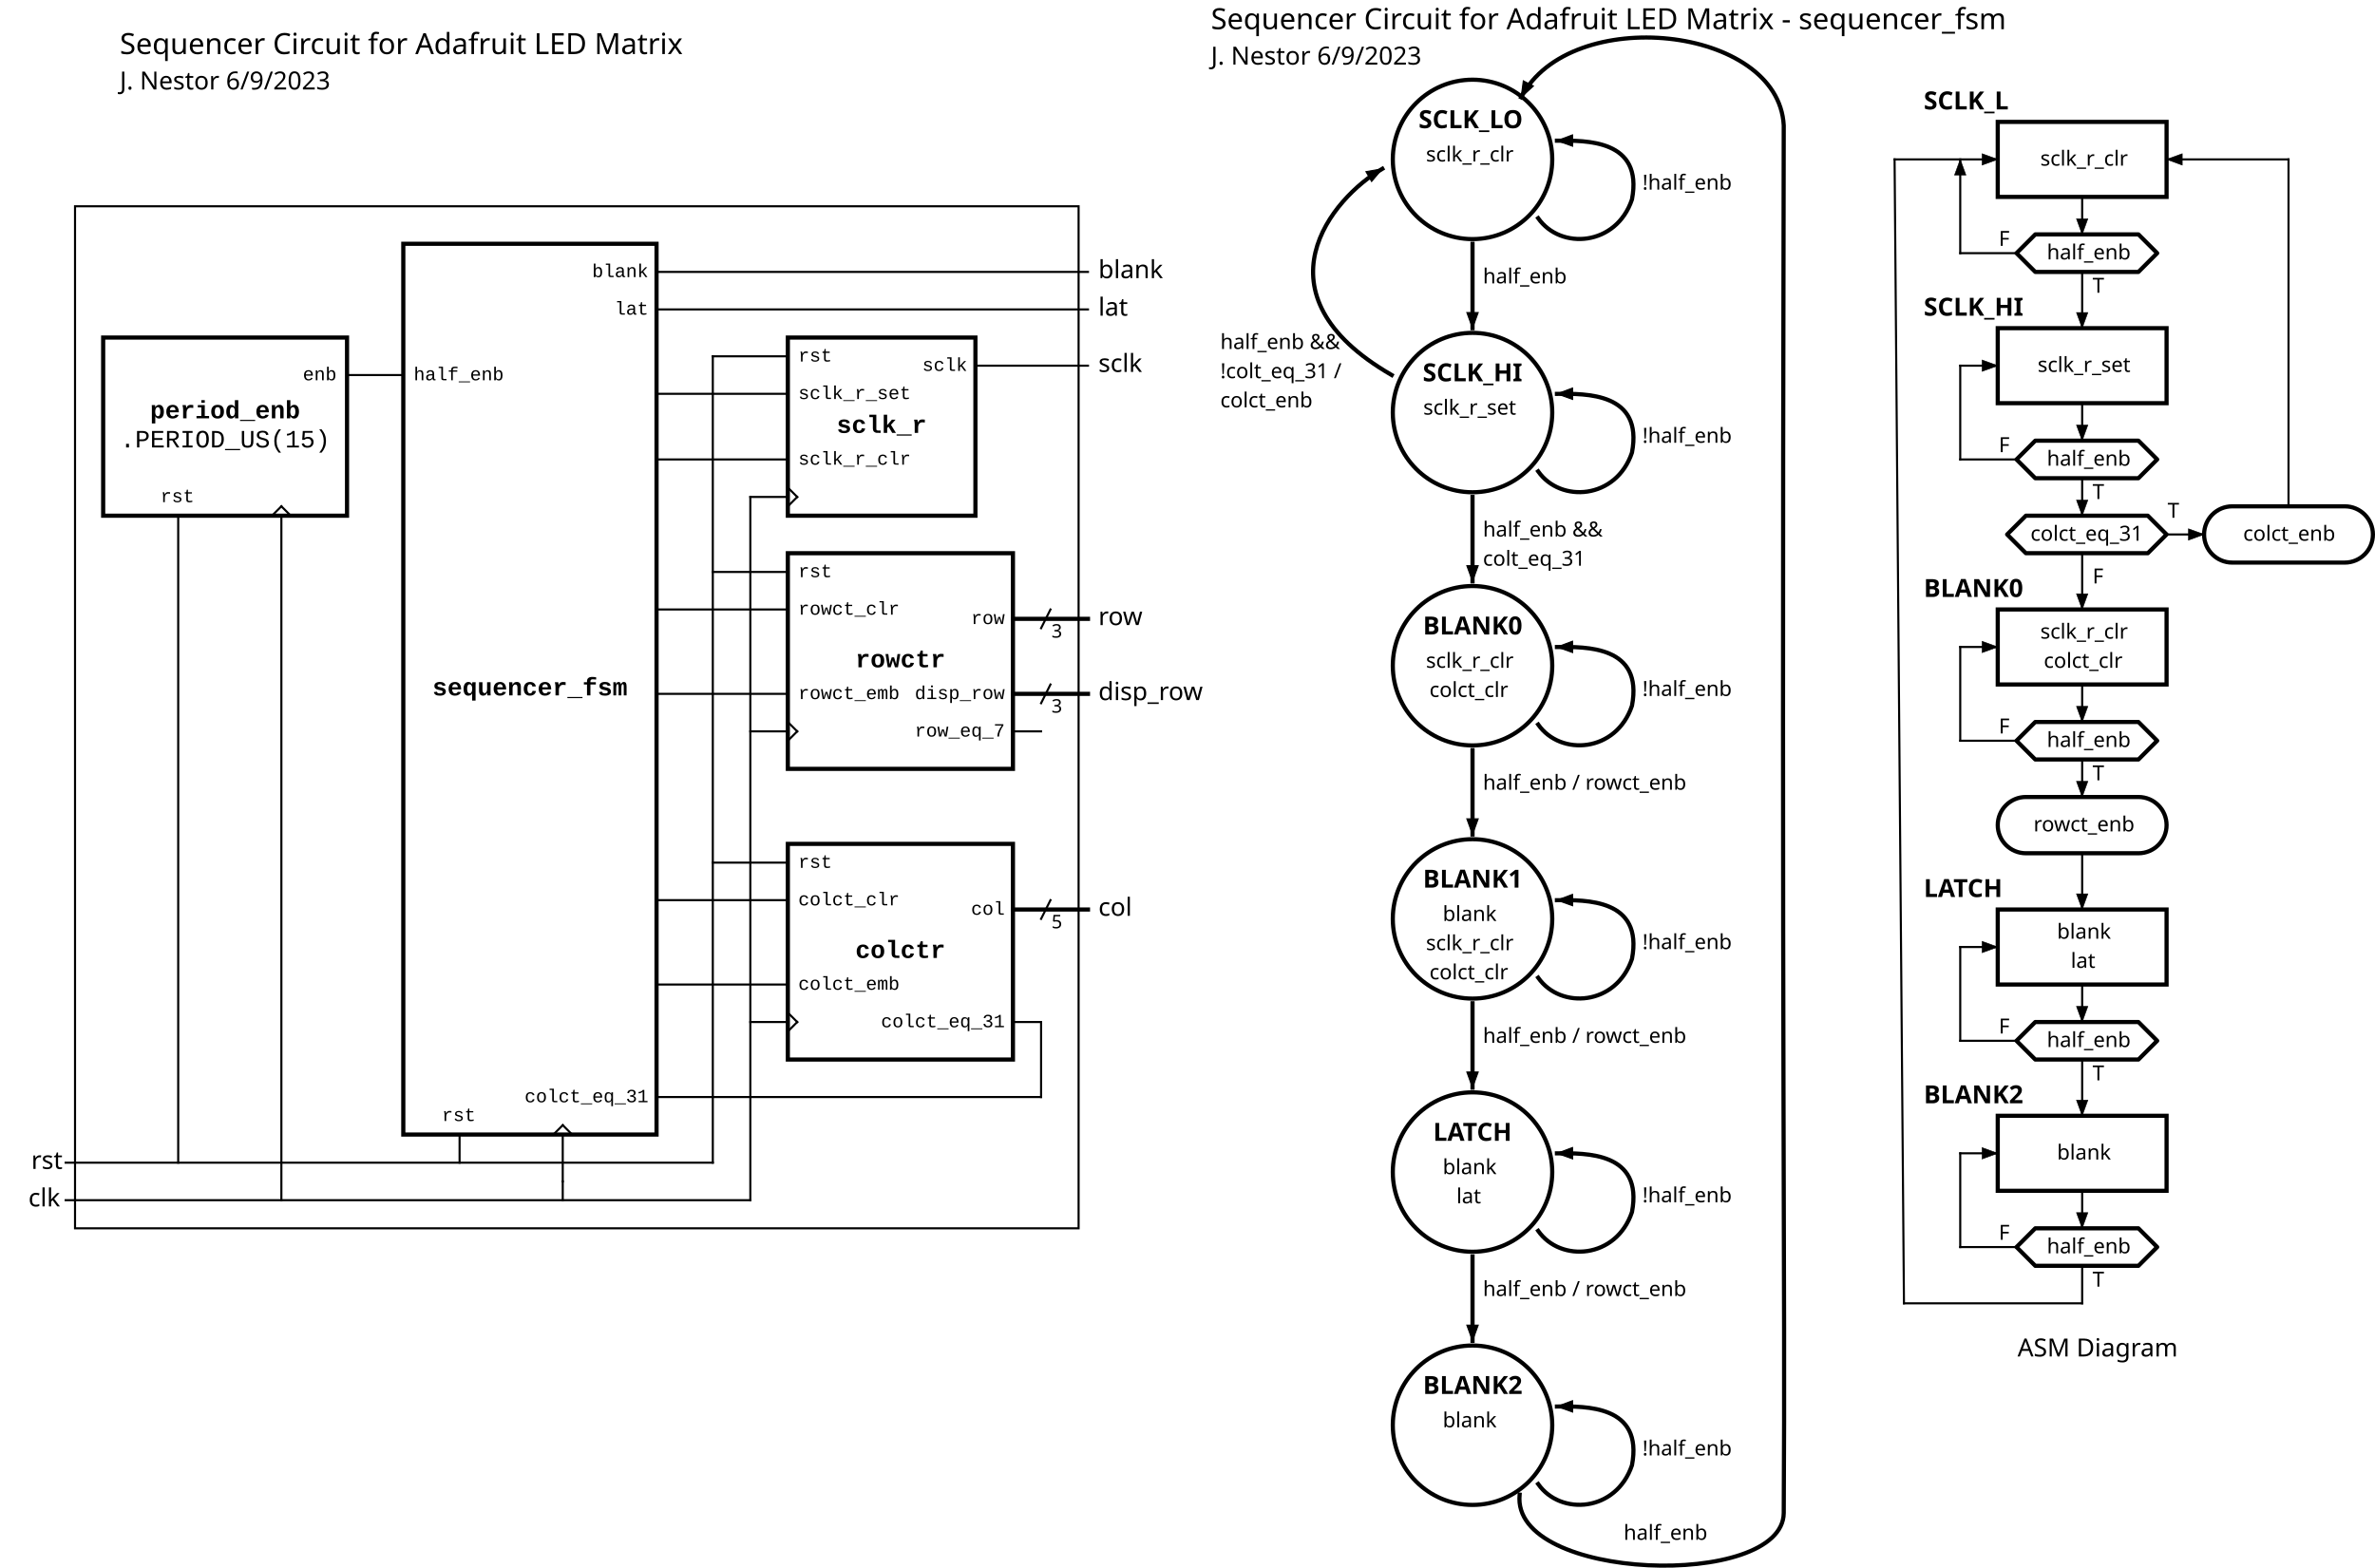
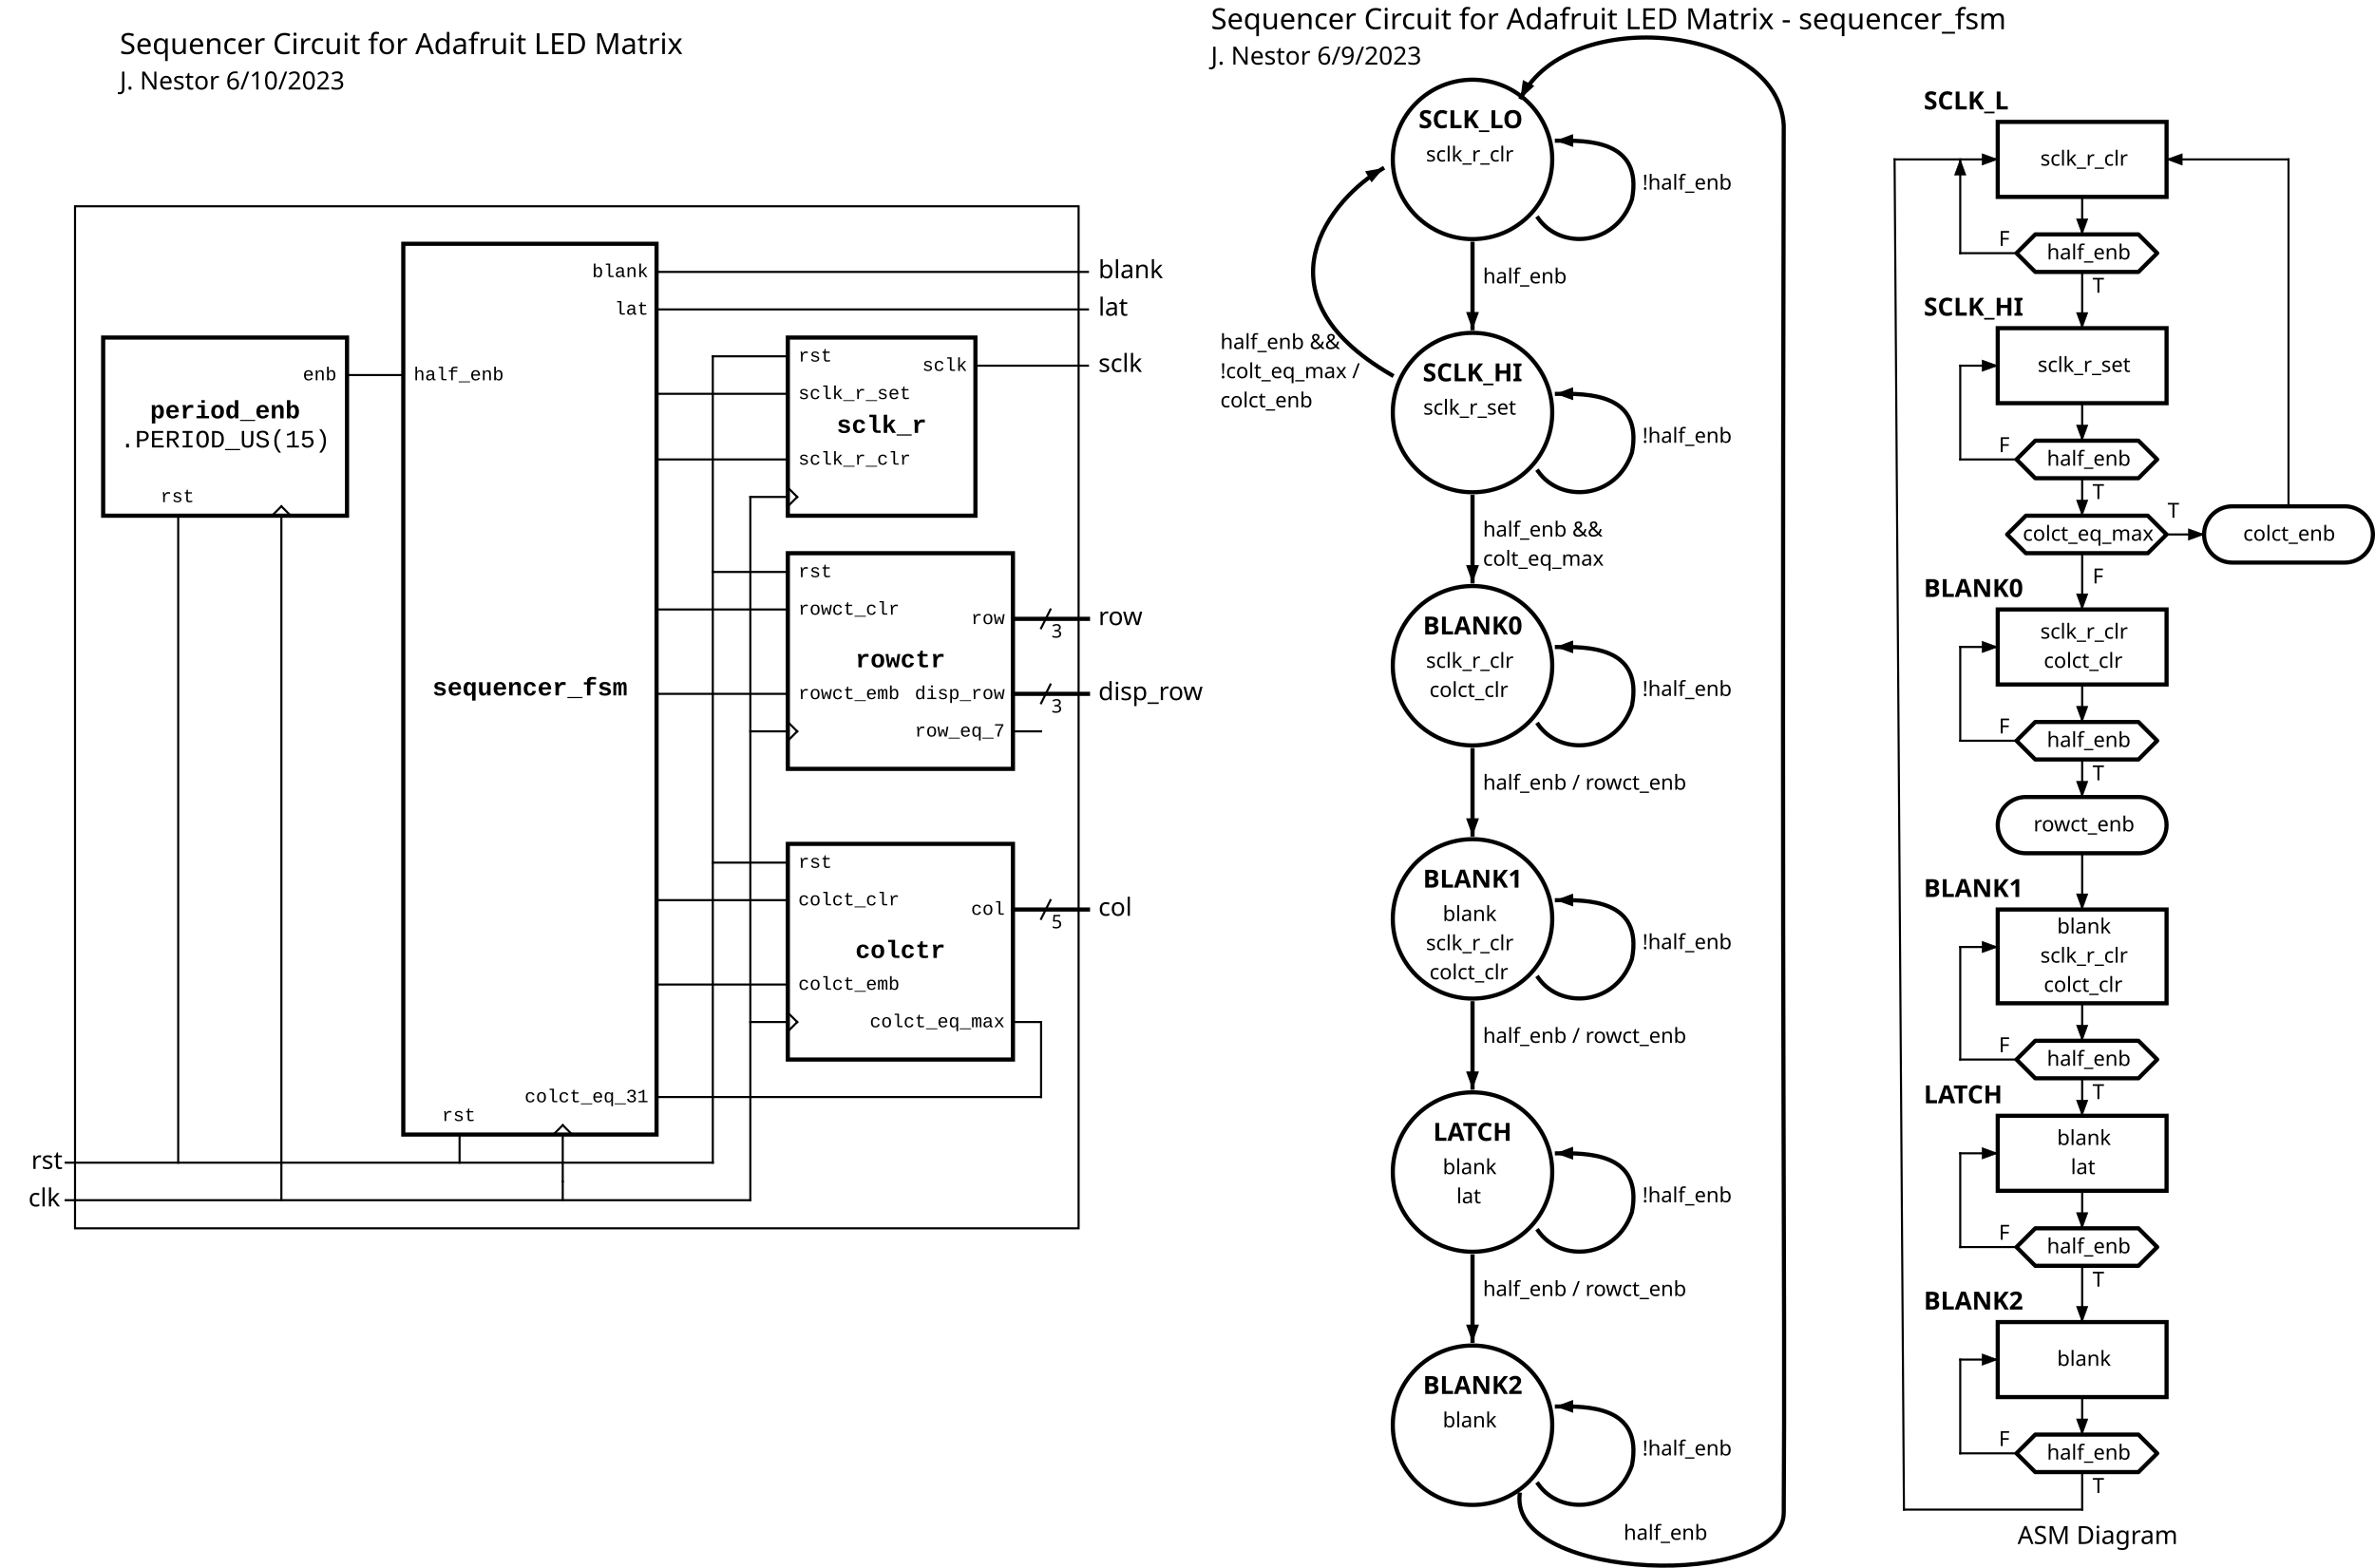
<svg xmlns="http://www.w3.org/2000/svg" version="1.1" width="1139.5" height="752.388" viewBox="0, 0, 1139.5, 752.388" preserveAspectRatio="none" id="svg2">
-   <defs id="defs_7B02112E">
+   <defs id="defs_9ADCF79E">
    <marker orient="auto" refX="0.0" refY="0.0" id="1945A09D_end_arrow" style="overflow:visible" markerUnits="userSpaceOnUse">
      <path id="1945A09D_end_arrow_path" style="fill:#000000;fill-opacity:1;stroke:#000000;stroke-opacity:1;fill-rule:nonzero;stroke-linecap:square;stroke-linejoin:miter;stroke-width:0.5;stroke-miterlimit:10" d="M0,0 L-7.518,2.736 L-7.518,-2.736 z" />
    </marker>
    <marker orient="auto" refX="0.0" refY="0.0" id="553B0B9D_end_arrow" style="overflow:visible" markerUnits="userSpaceOnUse">
      <path id="553B0B9D_end_arrow_path" style="fill:#000000;fill-opacity:1;stroke:#000000;stroke-opacity:1;fill-rule:nonzero;stroke-linecap:square;stroke-linejoin:miter;stroke-width:0.25;stroke-miterlimit:10" d="M0,0 L-7.518,2.736 L-7.518,-2.736 z" />
    </marker>
    <marker orient="auto" refX="0.0" refY="0.0" id="66DC7D9D_start_arrow" style="overflow:visible" markerUnits="userSpaceOnUse">
      <path id="66DC7D9D_start_arrow_path" style="fill:#000000;fill-opacity:1;stroke:#000000;stroke-opacity:1;fill-rule:nonzero;stroke-linecap:square;stroke-linejoin:miter;stroke-width:0.25;stroke-miterlimit:10" d="M0,0 L7.518,-2.736 L7.518,2.736 z" />
    </marker>
  </defs>
  <g id="layer_Paper" style="fill:#000000;fill-opacity:1;stroke:#000000;stroke-opacity:1;fill-rule:nonzero;stroke-linecap:square;stroke-linejoin:miter;stroke-width:1;stroke-miterlimit:10">
    <rect style="fill:none;stroke-width:2" id="AA505A8D" x="378" y="162" width="90" height="85.5" />
    <text id="CA505A8D" style="stroke:none" font-family="Courier New" font-size="12" font-weight="bold" font-style="normal">
      <tspan x="401.396" y="207.75">sclk_r</tspan>
    </text>
    <rect style="fill:none;stroke-width:2" id="DA505A8D" x="49.5" y="162" width="117" height="85.5" />
    <text id="EA505A8D" style="stroke:none" font-family="Courier New" font-size="12" font-weight="bold" font-style="normal">
      <tspan x="71.994" y="200.75">period_enb</tspan>
      <tspan x="57.592" y="214.75" font-weight="normal">.PERIOD_US(15)</tspan>
    </text>
    <line style="fill:none" id="FA505A8D" x1="378" y1="234" x2="382.5" y2="238.5" />
    <line style="fill:none" id="0B505A8D" x1="378" y1="243" x2="382.5" y2="238.5" />
    <line style="fill:none" id="1B505A8D" x1="378" y1="238.5" x2="360" y2="238.5" />
    <line style="fill:none" id="2B505A8D" x1="360" y1="576" x2="360" y2="238.5" />
    <line style="fill:none" id="3B505A8D" x1="360" y1="576" x2="31.5" y2="576" />
    <line style="fill:none" id="4B505A8D" x1="270" y1="544.5" x2="270" y2="576" />
    <line style="fill:none" id="5B505A8D" x1="220.5" y1="544.5" x2="220.5" y2="558" />
    <line style="fill:none" id="6B505A8D" x1="342" y1="558" x2="342" y2="171" />
    <line style="fill:none" id="7B505A8D" x1="378" y1="220.5" x2="315" y2="220.5" />
    <line style="fill:none" id="8B505A8D" x1="378" y1="189" x2="315" y2="189" />
    <line style="fill:none" id="9B505A8D" x1="378" y1="171" x2="342" y2="171" />
    <line style="fill:none" id="AB505A8D" x1="193.5" y1="180" x2="166.5" y2="180" />
    <line style="fill:none" id="BB505A8D" x1="522" y1="175.5" x2="468" y2="175.5" />
    <line style="fill:none" id="CB505A8D" x1="522" y1="148.5" x2="315" y2="148.5" />
    <line style="fill:none" id="DB505A8D" x1="522" y1="130.5" x2="315" y2="130.5" />
    <text id="FB505A8D" style="stroke:none" font-family="Courier New" font-size="9" font-weight="normal" font-style="normal">
      <tspan x="383" y="173.5">rst</tspan>
    </text>
    <text id="0C505A8D" style="stroke:none" font-family="Courier New" font-size="9" font-weight="normal" font-style="normal">
      <tspan x="442.5" y="178">sclk</tspan>
    </text>
    <text id="1C505A8D" style="stroke:none" font-family="Courier New" font-size="9" font-weight="normal" font-style="normal">
      <tspan x="294.901" y="151">lat</tspan>
    </text>
    <text id="2C505A8D" style="stroke:none" font-family="Courier New" font-size="9" font-weight="normal" font-style="normal">
      <tspan x="198.5" y="182.5">half_enb</tspan>
    </text>
    <text id="3C505A8D" style="stroke:none" font-family="Courier New" font-size="9" font-weight="normal" font-style="normal">
      <tspan x="145.297" y="182.5">enb</tspan>
    </text>
    <text id="4C505A8D" style="stroke:none" font-family="Courier New" font-size="9" font-weight="normal" font-style="normal">
      <tspan x="284.099" y="133">blank</tspan>
    </text>
    <text id="5C505A8D" style="stroke:none" font-family="Courier New" font-size="9" font-weight="normal" font-style="normal">
      <tspan x="383" y="191.5">sclk_r_set</tspan>
    </text>
    <text id="6C505A8D" style="stroke:none" font-family="Courier New" font-size="9" font-weight="normal" font-style="normal">
      <tspan x="383" y="223">sclk_r_clr</tspan>
    </text>
    <rect style="fill:none;stroke-width:2" id="7C505A8D" x="378" y="265.5" width="108" height="103.5" />
    <text id="8C505A8D" style="stroke:none" font-family="Courier New" font-size="12" font-weight="bold" font-style="normal">
      <tspan x="410.396" y="320.25">rowctr</tspan>
    </text>
    <line style="fill:none" id="9C505A8D" x1="378" y1="346.5" x2="382.5" y2="351" />
    <line style="fill:none" id="AC505A8D" x1="378" y1="355.5" x2="382.5" y2="351" />
    <line style="fill:none" id="BC505A8D" x1="378" y1="333" x2="315" y2="333" />
    <line style="fill:none" id="CC505A8D" x1="378" y1="292.5" x2="315" y2="292.5" />
    <line style="fill:none" id="DC505A8D" x1="378" y1="274.5" x2="342" y2="274.5" />
    <line style="fill:none;stroke-width:2" id="EC505A8D" x1="522" y1="297" x2="486" y2="297" />
    <text id="FC505A8D" style="stroke:none" font-family="Courier New" font-size="9" font-weight="normal" font-style="normal">
      <tspan x="383" y="277">rst</tspan>
    </text>
    <line style="fill:none" id="0D505A8D" x1="499.5" y1="351" x2="486" y2="351" />
    <text id="3D505A8D" style="stroke:none" font-family="Courier New" font-size="9" font-weight="normal" font-style="normal">
      <tspan x="438.896" y="353.5">row_eq_7</tspan>
    </text>
    <text id="5D505A8D" style="stroke:none" font-family="Courier New" font-size="9" font-weight="normal" font-style="normal">
      <tspan x="465.901" y="299.5">row</tspan>
    </text>
    <text id="6D505A8D" style="stroke:none" font-family="Courier New" font-size="9" font-weight="normal" font-style="normal">
      <tspan x="383" y="295">rowct_clr</tspan>
    </text>
    <text id="7D505A8D" style="stroke:none" font-family="Courier New" font-size="9" font-weight="normal" font-style="normal">
      <tspan x="383" y="335.5">rowct_emb</tspan>
    </text>
    <line style="fill:none" id="8D505A8D" x1="504" y1="292.5" x2="499.5" y2="301.5" />
    <text id="9D505A8D" style="stroke:none" font-family="Avenir" font-size="9" font-weight="normal" font-style="normal">
      <tspan x="504.5" y="306">3</tspan>
    </text>
    <line style="fill:none;stroke-width:2" id="AD505A8D" x1="522" y1="333" x2="486" y2="333" />
    <text id="BD505A8D" style="stroke:none" font-family="Courier New" font-size="9" font-weight="normal" font-style="normal">
      <tspan x="438.896" y="335.5">disp_row</tspan>
    </text>
    <line style="fill:none" id="CD505A8D" x1="504" y1="328.5" x2="499.5" y2="337.5" />
    <text id="DD505A8D" style="stroke:none" font-family="Avenir" font-size="9" font-weight="normal" font-style="normal">
      <tspan x="504.5" y="342">3</tspan>
    </text>
    <rect style="fill:none;stroke-width:2" id="ED505A8D" x="378" y="405" width="108" height="103.5" />
    <text id="FD505A8D" style="stroke:none" font-family="Courier New" font-size="12" font-weight="bold" font-style="normal">
      <tspan x="410.396" y="459.75">colctr</tspan>
    </text>
    <rect style="fill:none;stroke-width:2" id="0E505A8D" x="193.5" y="117" width="121.5" height="427.5" />
    <text id="1E505A8D" style="stroke:none" font-family="Courier New" font-size="12" font-weight="bold" font-style="normal">
      <tspan x="207.442" y="333.75">sequencer_fsm</tspan>
    </text>
    <line style="fill:none" id="2E505A8D" x1="378" y1="486" x2="382.5" y2="490.5" />
    <line style="fill:none" id="3E505A8D" x1="378" y1="495" x2="382.5" y2="490.5" />
    <line style="fill:none" id="4E505A8D" x1="265.5" y1="544.5" x2="270" y2="540" />
    <line style="fill:none" id="5E505A8D" x1="274.5" y1="544.5" x2="270" y2="540" />
    <line style="fill:none" id="6E505A8D" x1="378" y1="490.5" x2="360" y2="490.5" />
    <line style="fill:none" id="7E505A8D" x1="342" y1="558" x2="31.5" y2="558" />
    <line style="fill:none" id="8E505A8D" x1="378" y1="351" x2="360" y2="351" />
    <line style="fill:none" id="9E505A8D" x1="378" y1="472.5" x2="315" y2="472.5" />
    <line style="fill:none" id="AE505A8D" x1="378" y1="432" x2="315" y2="432" />
    <line style="fill:none" id="BE505A8D" x1="378" y1="414" x2="342" y2="414" />
    <text id="CE505A8D" style="stroke:none" font-family="Courier New" font-size="9" font-weight="normal" font-style="normal">
      <tspan x="383" y="416.5">rst</tspan>
    </text>
    <text id="EE505A8D" style="stroke:none" font-family="Courier New" font-size="9" font-weight="normal" font-style="normal">
      <tspan x="212" y="538">rst</tspan>
    </text>
    <line style="fill:none" id="FE505A8D" x1="499.5" y1="490.5" x2="486" y2="490.5" />
    <line style="fill:none" id="0F505A8D" x1="499.5" y1="490.5" x2="499.5" y2="526.5" />
    <line style="fill:none" id="1F505A8D" x1="315" y1="526.5" x2="499.5" y2="526.5" />
    <text id="2F505A8D" style="stroke:none" font-family="Courier New" font-size="9" font-weight="normal" font-style="normal">
-       <tspan x="422.694" y="493">colct_eq_31</tspan>
+       <tspan x="417.293" y="493">colct_eq_max</tspan>
    </text>
    <text id="3F505A8D" style="stroke:none" font-family="Courier New" font-size="9" font-weight="normal" font-style="normal">
      <tspan x="251.694" y="529">colct_eq_31</tspan>
    </text>
    <text id="4F505A8D" style="stroke:none" font-family="Courier New" font-size="9" font-weight="normal" font-style="normal">
      <tspan x="383" y="434.5">colct_clr</tspan>
    </text>
    <text id="5F505A8D" style="stroke:none" font-family="Courier New" font-size="9" font-weight="normal" font-style="normal">
      <tspan x="383" y="475">colct_emb</tspan>
    </text>
    <line style="fill:none;stroke-width:2" id="6F505A8D" x1="522" y1="436.5" x2="486" y2="436.5" />
    <text id="7F505A8D" style="stroke:none" font-family="Courier New" font-size="9" font-weight="normal" font-style="normal">
      <tspan x="465.901" y="439">col</tspan>
    </text>
    <line style="fill:none" id="8F505A8D" x1="504" y1="432" x2="499.5" y2="441" />
    <text id="9F505A8D" style="stroke:none" font-family="Avenir" font-size="9" font-weight="normal" font-style="normal">
      <tspan x="504.5" y="445.5">5</tspan>
    </text>
    <path style="fill:none" id="AF505A8D" d="M270,567 C270,567 270,567 270,567" />
    <rect style="fill:none" id="BF505A8D" x="36" y="99" width="481.5" height="490.5" />
    <text id="CF505A8D" style="stroke:none" font-family="Avenir" font-size="12" font-weight="normal" font-style="normal">
      <tspan x="527" y="133.5">blank</tspan>
    </text>
    <text id="DF505A8D" style="stroke:none" font-family="Avenir" font-size="12" font-weight="normal" font-style="normal">
      <tspan x="527" y="151.5">lat</tspan>
    </text>
    <text id="EF505A8D" style="stroke:none" font-family="Avenir" font-size="12" font-weight="normal" font-style="normal">
      <tspan x="527" y="178.5">sclk</tspan>
    </text>
    <text id="FF505A8D" style="stroke:none" font-family="Avenir" font-size="12" font-weight="normal" font-style="normal">
      <tspan x="527" y="300">row</tspan>
    </text>
    <text id="00605A8D" style="stroke:none" font-family="Avenir" font-size="12" font-weight="normal" font-style="normal">
      <tspan x="527" y="336">disp_row</tspan>
    </text>
    <text id="10605A8D" style="stroke:none" font-family="Avenir" font-size="12" font-weight="normal" font-style="normal">
      <tspan x="527" y="439.5">col</tspan>
    </text>
    <text id="20605A8D" style="stroke:none" font-family="Avenir" font-size="12" font-weight="normal" font-style="normal">
      <tspan x="15" y="561">rst</tspan>
    </text>
    <text id="30605A8D" style="stroke:none" font-family="Avenir" font-size="12" font-weight="normal" font-style="normal" transform="matrix(0.9982693,0,0,1,0,0)">
      <tspan x="13.648" y="579">clk</tspan>
    </text>
    <line style="fill:none" id="40605A8D" x1="85.5" y1="247.5" x2="85.5" y2="558" />
    <line style="fill:none" id="50605A8D" x1="130.5" y1="247.5" x2="135" y2="243" />
    <line style="fill:none" id="60605A8D" x1="139.5" y1="247.5" x2="135" y2="243" />
    <text id="70605A8D" style="stroke:none" font-family="Courier New" font-size="9" font-weight="normal" font-style="normal">
      <tspan x="77" y="241">rst</tspan>
    </text>
    <line style="fill:none" id="80605A8D" x1="135" y1="247.5" x2="135" y2="576" />
    <circle style="fill:none;stroke-width:2" id="E845A09D" cx="706.5" cy="76.5" r="38.25" />
    <text id="0945A09D" style="stroke:none" font-family="Avenir" font-size="12" font-weight="bold" font-style="normal">
      <tspan x="680.61" y="61.5">SCLK_LO</tspan>
    </text>
    <path style="fill:none;stroke-width:2;marker-end:url(#1945A09D_end_arrow)" id="1945A09D" d="M738,104.724 C738,104.724 738,104.724 738,104.724 C748.764,120.09 775.439,118.158 783,95.724 C788.528,66.838 760.921,67.397 747,67.523" />
    <text id="2945A09D" style="stroke:none" font-family="Avenir" font-size="10" font-weight="normal" font-style="normal">
      <tspan x="788" y="91">!half_enb</tspan>
    </text>
    <text id="3945A09D" style="stroke:none" font-family="Avenir" font-size="10" font-weight="normal" font-style="normal">
      <tspan x="711.5" y="136">half_enb</tspan>
    </text>
    <line style="fill:none;stroke-width:2;marker-end:url(#1945A09D_end_arrow)" id="4945A09D" x1="706.5" y1="117" x2="706.5" y2="157.5" />
    <text id="5945A09D" style="stroke:none" font-family="Avenir" font-size="10" font-weight="normal" font-style="normal">
      <tspan x="684.17" y="77.5">sclk_r_clr</tspan>
    </text>
    <circle style="fill:none;stroke-width:2" id="6945A09D" cx="706.5" cy="198" r="38.25" />
    <text id="7945A09D" style="stroke:none" font-family="Avenir" font-size="12" font-weight="bold" font-style="normal">
      <tspan x="682.608" y="183">SCLK_HI</tspan>
    </text>
    <path style="fill:none;stroke-width:2;marker-end:url(#1945A09D_end_arrow)" id="8945A09D" d="M738,226.224 C738,226.224 738,226.224 738,226.224 C748.764,241.59 775.439,239.658 783,217.224 C788.528,188.338 760.921,188.897 747,189.023" />
    <text id="9945A09D" style="stroke:none" font-family="Avenir" font-size="10" font-weight="normal" font-style="normal">
      <tspan x="788" y="212.5">!half_enb</tspan>
    </text>
    <text id="A945A09D" style="stroke:none" font-family="Avenir" font-size="10" font-weight="normal" font-style="normal">
      <tspan x="711.5" y="257.5">half_enb &amp;&amp;  </tspan>
-       <tspan x="711.5" y="271.5">colt_eq_31</tspan>
+       <tspan x="711.5" y="271.5">colt_eq_max</tspan>
    </text>
    <text id="ED4F62DD" style="stroke:none" font-family="Avenir" font-size="10" font-weight="normal" font-style="normal">
      <tspan x="585.5" y="167.5">half_enb &amp;&amp;  </tspan>
-       <tspan x="585.5" y="181.5">!colt_eq_31 /</tspan>
+       <tspan x="585.5" y="181.5">!colt_eq_max /</tspan>
      <tspan x="585.5" y="195.5">colct_enb</tspan>
    </text>
    <line style="fill:none;stroke-width:2;marker-end:url(#1945A09D_end_arrow)" id="B945A09D" x1="706.5" y1="238.5" x2="706.5" y2="279" />
    <text id="C945A09D" style="stroke:none" font-family="Avenir" font-size="10" font-weight="normal" font-style="normal">
      <tspan x="682.87" y="199">sclk_r_set</tspan>
    </text>
    <circle style="fill:none;stroke-width:2" id="D945A09D" cx="706.5" cy="319.5" r="38.25" />
    <text id="E945A09D" style="stroke:none" font-family="Avenir" font-size="12" font-weight="bold" font-style="normal">
      <tspan x="682.728" y="304.5">BLANK0</tspan>
    </text>
    <path style="fill:none;stroke-width:2;marker-end:url(#1945A09D_end_arrow)" id="F945A09D" d="M738,347.724 C738,347.724 738,347.724 738,347.724 C748.764,363.09 775.439,361.158 783,338.724 C788.528,309.838 760.921,310.397 747,310.523" />
    <text id="0A45A09D" style="stroke:none" font-family="Avenir" font-size="10" font-weight="normal" font-style="normal">
      <tspan x="788" y="334">!half_enb</tspan>
    </text>
    <text id="1A45A09D" style="stroke:none" font-family="Avenir" font-size="10" font-weight="normal" font-style="normal">
      <tspan x="711.5" y="379">half_enb / rowct_enb</tspan>
    </text>
    <line style="fill:none;stroke-width:2;marker-end:url(#1945A09D_end_arrow)" id="2A45A09D" x1="706.5" y1="360" x2="706.5" y2="400.5" />
    <text id="3A45A09D" style="stroke:none" font-family="Avenir" font-size="10" font-weight="normal" font-style="normal">
      <tspan x="684.17" y="320.5">sclk_r_clr</tspan>
      <tspan x="685.835" y="334.5">colct_clr</tspan>
    </text>
    <circle style="fill:none;stroke-width:2" id="4A45A09D" cx="706.5" cy="441" r="38.25" />
    <text id="5A45A09D" style="stroke:none" font-family="Avenir" font-size="12" font-weight="bold" font-style="normal">
      <tspan x="682.728" y="426">BLANK1</tspan>
    </text>
    <path style="fill:none;stroke-width:2;marker-end:url(#1945A09D_end_arrow)" id="6A45A09D" d="M738,469.224 C738,469.224 738,469.224 738,469.224 C748.764,484.59 775.439,482.658 783,460.224 C788.528,431.338 760.921,431.897 747,432.023" />
    <text id="7A45A09D" style="stroke:none" font-family="Avenir" font-size="10" font-weight="normal" font-style="normal">
      <tspan x="788" y="455.5">!half_enb</tspan>
    </text>
    <text id="8A45A09D" style="stroke:none" font-family="Avenir" font-size="10" font-weight="normal" font-style="normal">
      <tspan x="711.5" y="500.5">half_enb / rowct_enb</tspan>
    </text>
    <line style="fill:none;stroke-width:2;marker-end:url(#1945A09D_end_arrow)" id="9A45A09D" x1="706.5" y1="481.5" x2="706.5" y2="522" />
    <text id="AA45A09D" style="stroke:none" font-family="Avenir" font-size="10" font-weight="normal" font-style="normal">
      <tspan x="692.21" y="442">blank</tspan>
      <tspan x="684.17" y="456">sclk_r_clr</tspan>
      <tspan x="685.835" y="470">colct_clr</tspan>
    </text>
    <circle style="fill:none;stroke-width:2" id="BA45A09D" cx="706.5" cy="562.5" r="38.25" />
    <text id="CA45A09D" style="stroke:none" font-family="Avenir" font-size="12" font-weight="bold" font-style="normal">
      <tspan x="687.606" y="547.5">LATCH</tspan>
    </text>
    <path style="fill:none;stroke-width:2;marker-end:url(#1945A09D_end_arrow)" id="DA45A09D" d="M738,590.724 C738,590.724 738,590.724 738,590.724 C748.764,606.09 775.439,604.158 783,581.724 C788.528,552.838 760.921,553.397 747,553.523" />
    <text id="EA45A09D" style="stroke:none" font-family="Avenir" font-size="10" font-weight="normal" font-style="normal">
      <tspan x="788" y="577">!half_enb</tspan>
    </text>
    <text id="FA45A09D" style="stroke:none" font-family="Avenir" font-size="10" font-weight="normal" font-style="normal">
      <tspan x="711.5" y="622">half_enb / rowct_enb</tspan>
    </text>
    <line style="fill:none;stroke-width:2;marker-end:url(#1945A09D_end_arrow)" id="0B45A09D" x1="706.5" y1="603" x2="706.5" y2="643.5" />
    <text id="1B45A09D" style="stroke:none" font-family="Avenir" font-size="10" font-weight="normal" font-style="normal">
      <tspan x="692.21" y="563.5">blank</tspan>
      <tspan x="698.795" y="577.5">lat</tspan>
    </text>
    <circle style="fill:none;stroke-width:2" id="2B45A09D" cx="706.5" cy="684" r="38.25" />
    <text id="3B45A09D" style="stroke:none" font-family="Avenir" font-size="12" font-weight="bold" font-style="normal">
      <tspan x="682.728" y="669">BLANK2</tspan>
    </text>
    <path style="fill:none;stroke-width:2;marker-end:url(#1945A09D_end_arrow)" id="5B45A09D" d="M738,712.224 C738,712.224 738,712.224 738,712.224 C748.764,727.59 775.439,725.658 783,703.224 C788.528,674.338 760.921,674.897 747,675.023" />
    <path style="fill:none;stroke-width:2;marker-end:url(#1945A09D_end_arrow)" id="6B45A09D" d="M729.1,717.324 C729.1,717.324 729.1,717.324 729.1,717.324 C724.878,759.11 855.381,762.94 855.822,726.148 C856.589,605.33 854.748,531.695 855.822,60.202 C853.295,12.254 753.308,1.659 729.822,46.702" />
    <text id="7B45A09D" style="stroke:none" font-family="Avenir" font-size="10" font-weight="normal" font-style="normal">
      <tspan x="788" y="698.5">!half_enb</tspan>
    </text>
    <text id="8B45A09D" style="stroke:none" font-family="Avenir" font-size="10" font-weight="normal" font-style="normal">
      <tspan x="779" y="739">half_enb</tspan>
    </text>
    <text id="9B45A09D" style="stroke:none" font-family="Avenir" font-size="10" font-weight="normal" font-style="normal">
      <tspan x="692.21" y="685">blank</tspan>
    </text>
    <rect style="fill:none;stroke-width:2" id="33AC149D" x="958.5" y="58.5" width="81" height="36" />
    <text id="8396E59D" style="stroke:none" font-family="Avenir" font-size="10" font-weight="normal" font-style="normal">
      <tspan x="978.92" y="79.5">sclk_r_clr</tspan>
    </text>
    <text id="3057449D" style="stroke:none" font-family="Avenir" font-size="12" font-weight="bold" font-style="normal">
      <tspan x="923" y="52.5">SCLK_L</tspan>
    </text>
    <polyline style="fill:none;stroke-linecap:round;stroke-linejoin:round;stroke-width:2" id="F443779D" points="976.5,112.5 967.5,121.5 976.5,130.5 1026,130.5 1035,121.5 1026,112.5 976.5,112.5" />
    <text id="05DE789D" style="stroke:none" font-family="Avenir" font-size="10" font-weight="normal" font-style="normal">
      <tspan x="982.08" y="124.5">half_enb</tspan>
    </text>
    <line style="fill:none;marker-end:url(#553B0B9D_end_arrow)" id="553B0B9D" x1="999" y1="94.5" x2="999" y2="112.5" />
    <line style="fill:none;marker-end:url(#553B0B9D_end_arrow)" id="2039CF9D" x1="999" y1="130.5" x2="999" y2="157.5" />
    <line style="fill:none;marker-end:url(#553B0B9D_end_arrow)" id="6266FC9D" x1="909" y1="76.5" x2="958.5" y2="76.5" />
    <line style="fill:none;marker-start:url(#66DC7D9D_start_arrow)" id="66DC7D9D" x1="940.5" y1="76.5" x2="940.5" y2="121.5" />
    <line style="fill:none;marker-end:url(#553B0B9D_end_arrow)" id="EDA021BD" x1="1098" y1="76.5" x2="1039.5" y2="76.5" />
    <line style="fill:none" id="75379D9D" x1="967.5" y1="121.5" x2="940.5" y2="121.5" />
    <text id="3DE43F9D" style="stroke:none" font-family="Avenir" font-size="10" font-weight="normal" font-style="normal">
      <tspan x="959" y="118">F</tspan>
    </text>
    <text id="24BD03AD" style="stroke:none" font-family="Avenir" font-size="10" font-weight="normal" font-style="normal">
      <tspan x="1004" y="140.5">T</tspan>
    </text>
    <rect style="fill:none;stroke-width:2" id="F683A6AD" x="958.5" y="157.5" width="81" height="36" />
    <text id="0783A6AD" style="stroke:none" font-family="Avenir" font-size="10" font-weight="normal" font-style="normal">
      <tspan x="977.62" y="178.5">sclk_r_set</tspan>
    </text>
    <text id="1783A6AD" style="stroke:none" font-family="Avenir" font-size="12" font-weight="bold" font-style="normal">
      <tspan x="923" y="151.5">SCLK_HI</tspan>
    </text>
    <polyline style="fill:none;stroke-linecap:round;stroke-linejoin:round;stroke-width:2" id="3783A6AD" points="976.5,211.5 967.5,220.5 976.5,229.5 1026,229.5 1035,220.5 1026,211.5 976.5,211.5" />
    <text id="4783A6AD" style="stroke:none" font-family="Avenir" font-size="10" font-weight="normal" font-style="normal">
      <tspan x="982.08" y="223.5">half_enb</tspan>
    </text>
    <line style="fill:none;marker-end:url(#553B0B9D_end_arrow)" id="5783A6AD" x1="999" y1="193.5" x2="999" y2="211.5" />
    <line style="fill:none;marker-end:url(#553B0B9D_end_arrow)" id="7783A6AD" x1="940.5" y1="175.5" x2="958.5" y2="175.5" />
    <line style="fill:none" id="8783A6AD" x1="940.5" y1="175.5" x2="940.5" y2="220.5" />
    <line style="fill:none" id="CEC380BD" x1="1098" y1="76.5" x2="1098" y2="243" />
    <line style="fill:none" id="9783A6AD" x1="967.5" y1="220.5" x2="940.5" y2="220.5" />
    <text id="A783A6AD" style="stroke:none" font-family="Avenir" font-size="10" font-weight="normal" font-style="normal">
      <tspan x="959" y="217">F</tspan>
    </text>
    <text id="B783A6AD" style="stroke:none" font-family="Avenir" font-size="10" font-weight="normal" font-style="normal">
      <tspan x="1004" y="239.5">T</tspan>
    </text>
    <polyline style="fill:none;stroke-linecap:round;stroke-linejoin:round;stroke-width:2" id="FAE41BAD" points="972,247.5 963,256.5 972,265.5 1030.5,265.5 1039.5,256.5 1030.5,247.5 972,247.5" />
    <text id="1BE41BAD" style="stroke:none" font-family="Avenir" font-size="10" font-weight="normal" font-style="normal">
-       <tspan x="974.21" y="259.5">colct_eq_31</tspan>
+       <tspan x="970.505" y="259.5">colct_eq_max</tspan>
    </text>
    <line style="fill:none;marker-end:url(#553B0B9D_end_arrow)" id="2BE41BAD" x1="999" y1="229.5" x2="999" y2="247.5" />
    <line style="fill:none;marker-end:url(#553B0B9D_end_arrow)" id="AAAC43BD" x1="999" y1="265.5" x2="999" y2="292.5" />
    <rect style="fill:none;stroke-width:2" id="CAAC43BD" x="958.5" y="292.5" width="81" height="36" />
    <text id="DAAC43BD" style="stroke:none" font-family="Avenir" font-size="10" font-weight="normal" font-style="normal">
      <tspan x="978.92" y="306.5">sclk_r_clr</tspan>
      <tspan x="980.585" y="320.5">colct_clr</tspan>
    </text>
    <text id="EAAC43BD" style="stroke:none" font-family="Avenir" font-size="12" font-weight="bold" font-style="normal">
      <tspan x="923" y="286.5">BLANK0</tspan>
    </text>
    <polyline style="fill:none;stroke-linecap:round;stroke-linejoin:round;stroke-width:2" id="FAAC43BD" points="976.5,346.5 967.5,355.5 976.5,364.5 1026,364.5 1035,355.5 1026,346.5 976.5,346.5" />
    <text id="0BAC43BD" style="stroke:none" font-family="Avenir" font-size="10" font-weight="normal" font-style="normal">
      <tspan x="982.08" y="358.5">half_enb</tspan>
    </text>
    <line style="fill:none;marker-end:url(#553B0B9D_end_arrow)" id="1BAC43BD" x1="999" y1="328.5" x2="999" y2="346.5" />
    <line style="fill:none;marker-end:url(#553B0B9D_end_arrow)" id="2BAC43BD" x1="940.5" y1="310.5" x2="958.5" y2="310.5" />
    <line style="fill:none" id="3BAC43BD" x1="940.5" y1="310.5" x2="940.5" y2="355.5" />
-     <line style="fill:none" id="1868C0CD" x1="940.5" y1="454.5" x2="940.5" y2="499.5" />
+     <line style="fill:none" id="1868C0CD" x1="940.5" y1="553.5" x2="940.5" y2="598.5" />
    <line style="fill:none" id="5BAC43BD" x1="967.5" y1="355.5" x2="940.5" y2="355.5" />
    <text id="6BAC43BD" style="stroke:none" font-family="Avenir" font-size="10" font-weight="normal" font-style="normal">
      <tspan x="959" y="352">F</tspan>
    </text>
    <text id="7BAC43BD" style="stroke:none" font-family="Avenir" font-size="10" font-weight="normal" font-style="normal">
      <tspan x="1004" y="374.5">T</tspan>
    </text>
    <line style="fill:none;marker-end:url(#553B0B9D_end_arrow)" id="8BAC43BD" x1="999" y1="364.5" x2="999" y2="382.5" />
+     <line style="fill:none;marker-end:url(#553B0B9D_end_arrow)" id="BF8B708E" x1="999" y1="409.5" x2="999" y2="436.5" />
+     <rect style="fill:none;stroke-width:2" id="DF8B708E" x="958.5" y="436.5" width="81" height="45" />
+     <text id="EF8B708E" style="stroke:none" font-family="Avenir" font-size="10" font-weight="normal" font-style="normal">
+       <tspan x="986.96" y="448">blank</tspan>
+       <tspan x="978.92" y="462">sclk_r_clr</tspan>
+       <tspan x="980.585" y="476">colct_clr</tspan>
+     </text>
+     <text id="FF8B708E" style="stroke:none" font-family="Avenir" font-size="12" font-weight="bold" font-style="normal">
+       <tspan x="923" y="430.5">BLANK1</tspan>
+     </text>
+     <polyline style="fill:none;stroke-linecap:round;stroke-linejoin:round;stroke-width:2" id="009B708E" points="976.5,499.5 967.5,508.5 976.5,517.5 1026,517.5 1035,508.5 1026,499.5 976.5,499.5" />
+     <text id="109B708E" style="stroke:none" font-family="Avenir" font-size="10" font-weight="normal" font-style="normal">
+       <tspan x="982.08" y="511.5">half_enb</tspan>
+     </text>
+     <line style="fill:none;marker-end:url(#553B0B9D_end_arrow)" id="209B708E" x1="999" y1="481.5" x2="999" y2="499.5" />
+     <line style="fill:none;marker-end:url(#553B0B9D_end_arrow)" id="309B708E" x1="940.5" y1="454.5" x2="958.5" y2="454.5" />
+     <line style="fill:none" id="409B708E" x1="940.5" y1="454.5" x2="940.5" y2="508.5" />
+     <line style="fill:none" id="509B708E" x1="967.5" y1="508.5" x2="940.5" y2="508.5" />
+     <text id="609B708E" style="stroke:none" font-family="Avenir" font-size="10" font-weight="normal" font-style="normal">
+       <tspan x="959" y="505">F</tspan>
+     </text>
+     <text id="709B708E" style="stroke:none" font-family="Avenir" font-size="10" font-weight="normal" font-style="normal">
+       <tspan x="1004" y="527.5">T</tspan>
+     </text>
+     <line style="fill:none;marker-end:url(#553B0B9D_end_arrow)" id="809B708E" x1="999" y1="517.5" x2="999" y2="535.5" />
    <line style="fill:none;marker-start:url(#66DC7D9D_start_arrow)" id="4BE41BAD" x1="1057.5" y1="256.5" x2="1039.5" y2="256.5" />
    <text id="5BE41BAD" style="stroke:none" font-family="Avenir" font-size="10" font-weight="normal" font-style="normal">
      <tspan x="1040" y="248.5">T</tspan>
    </text>
    <text id="6BE41BAD" style="stroke:none" font-family="Avenir" font-size="10" font-weight="normal" font-style="normal">
      <tspan x="1004" y="280">F</tspan>
    </text>
    <rect style="fill:none;stroke-width:2" id="C3DF41AD" x="1057.5" y="243" width="81" height="27" rx="13.5" ry="13.5" />
    <text id="CB5184AD" style="stroke:none" font-family="Avenir" font-size="10" font-weight="normal" font-style="normal">
      <tspan x="1076.24" y="259.5">colct_enb</tspan>
    </text>
    <rect style="fill:none;stroke-width:2" id="6D21AABD" x="958.5" y="382.5" width="81" height="27" rx="13.5" ry="13.5" />
    <text id="7D21AABD" style="stroke:none" font-family="Avenir" font-size="10" font-weight="normal" font-style="normal">
      <tspan x="975.67" y="399">rowct_enb</tspan>
    </text>
-     <line style="fill:none;marker-end:url(#553B0B9D_end_arrow)" id="37B55FBD" x1="999" y1="409.5" x2="999" y2="436.5" />
-     <rect style="fill:none;stroke-width:2" id="57B55FBD" x="958.5" y="436.5" width="81" height="36" />
+     <rect style="fill:none;stroke-width:2" id="57B55FBD" x="958.5" y="535.5" width="81" height="36" />
    <text id="67B55FBD" style="stroke:none" font-family="Avenir" font-size="10" font-weight="normal" font-style="normal">
-       <tspan x="986.96" y="450.5">blank</tspan>
-       <tspan x="993.545" y="464.5">lat</tspan>
+       <tspan x="986.96" y="549.5">blank</tspan>
+       <tspan x="993.545" y="563.5">lat</tspan>
    </text>
    <text id="77B55FBD" style="stroke:none" font-family="Avenir" font-size="12" font-weight="bold" font-style="normal">
-       <tspan x="923" y="430.5">LATCH</tspan>
-     </text>
-     <polyline style="fill:none;stroke-linecap:round;stroke-linejoin:round;stroke-width:2" id="87B55FBD" points="976.5,490.5 967.5,499.5 976.5,508.5 1026,508.5 1035,499.5 1026,490.5 976.5,490.5" />
+       <tspan x="923" y="529.5">LATCH</tspan>
+     </text>
+     <polyline style="fill:none;stroke-linecap:round;stroke-linejoin:round;stroke-width:2" id="87B55FBD" points="976.5,589.5 967.5,598.5 976.5,607.5 1026,607.5 1035,598.5 1026,589.5 976.5,589.5" />
    <text id="97B55FBD" style="stroke:none" font-family="Avenir" font-size="10" font-weight="normal" font-style="normal">
-       <tspan x="982.08" y="502.5">half_enb</tspan>
-     </text>
-     <line style="fill:none;marker-end:url(#553B0B9D_end_arrow)" id="A7B55FBD" x1="999" y1="472.5" x2="999" y2="490.5" />
-     <line style="fill:none;marker-end:url(#553B0B9D_end_arrow)" id="B7B55FBD" x1="940.5" y1="454.5" x2="958.5" y2="454.5" />
-     <line style="fill:none" id="C7B55FBD" x1="967.5" y1="499.5" x2="940.5" y2="499.5" />
+       <tspan x="982.08" y="601.5">half_enb</tspan>
+     </text>
+     <line style="fill:none;marker-end:url(#553B0B9D_end_arrow)" id="A7B55FBD" x1="999" y1="571.5" x2="999" y2="589.5" />
+     <line style="fill:none;marker-end:url(#553B0B9D_end_arrow)" id="B7B55FBD" x1="940.5" y1="553.5" x2="958.5" y2="553.5" />
+     <line style="fill:none" id="C7B55FBD" x1="967.5" y1="598.5" x2="940.5" y2="598.5" />
    <text id="D7B55FBD" style="stroke:none" font-family="Avenir" font-size="10" font-weight="normal" font-style="normal">
-       <tspan x="959" y="496">F</tspan>
+       <tspan x="959" y="595">F</tspan>
    </text>
    <text id="E7B55FBD" style="stroke:none" font-family="Avenir" font-size="10" font-weight="normal" font-style="normal">
-       <tspan x="1004" y="518.5">T</tspan>
-     </text>
-     <line style="fill:none;marker-end:url(#553B0B9D_end_arrow)" id="F7B55FBD" x1="999" y1="508.5" x2="999" y2="535.5" />
-     <line style="fill:none" id="12E1B1CD" x1="940.5" y1="553.5" x2="940.5" y2="598.5" />
-     <rect style="fill:none;stroke-width:2" id="22E1B1CD" x="958.5" y="535.5" width="81" height="36" />
+       <tspan x="1004" y="617.5">T</tspan>
+     </text>
+     <line style="fill:none;marker-end:url(#553B0B9D_end_arrow)" id="F7B55FBD" x1="999" y1="607.5" x2="999" y2="634.5" />
+     <line style="fill:none" id="12E1B1CD" x1="940.5" y1="652.5" x2="940.5" y2="697.5" />
+     <rect style="fill:none;stroke-width:2" id="22E1B1CD" x="958.5" y="634.5" width="81" height="36" />
    <text id="42E1B1CD" style="stroke:none" font-family="Avenir" font-size="10" font-weight="normal" font-style="normal">
-       <tspan x="986.96" y="556.5">blank</tspan>
+       <tspan x="986.96" y="655.5">blank</tspan>
    </text>
    <text id="52E1B1CD" style="stroke:none" font-family="Avenir" font-size="12" font-weight="bold" font-style="normal">
-       <tspan x="923" y="529.5">BLANK2</tspan>
-     </text>
-     <polyline style="fill:none;stroke-linecap:round;stroke-linejoin:round;stroke-width:2" id="62E1B1CD" points="976.5,589.5 967.5,598.5 976.5,607.5 1026,607.5 1035,598.5 1026,589.5 976.5,589.5" />
+       <tspan x="923" y="628.5">BLANK2</tspan>
+     </text>
+     <polyline style="fill:none;stroke-linecap:round;stroke-linejoin:round;stroke-width:2" id="62E1B1CD" points="976.5,688.5 967.5,697.5 976.5,706.5 1026,706.5 1035,697.5 1026,688.5 976.5,688.5" />
    <text id="72E1B1CD" style="stroke:none" font-family="Avenir" font-size="10" font-weight="normal" font-style="normal">
-       <tspan x="982.08" y="601.5">half_enb</tspan>
-     </text>
-     <line style="fill:none;marker-end:url(#553B0B9D_end_arrow)" id="82E1B1CD" x1="999" y1="571.5" x2="999" y2="589.5" />
-     <line style="fill:none;marker-end:url(#553B0B9D_end_arrow)" id="92E1B1CD" x1="940.5" y1="553.5" x2="958.5" y2="553.5" />
-     <line style="fill:none" id="A2E1B1CD" x1="967.5" y1="598.5" x2="940.5" y2="598.5" />
+       <tspan x="982.08" y="700.5">half_enb</tspan>
+     </text>
+     <line style="fill:none;marker-end:url(#553B0B9D_end_arrow)" id="82E1B1CD" x1="999" y1="670.5" x2="999" y2="688.5" />
+     <line style="fill:none;marker-end:url(#553B0B9D_end_arrow)" id="92E1B1CD" x1="940.5" y1="652.5" x2="958.5" y2="652.5" />
+     <line style="fill:none" id="A2E1B1CD" x1="967.5" y1="697.5" x2="940.5" y2="697.5" />
    <text id="B2E1B1CD" style="stroke:none" font-family="Avenir" font-size="10" font-weight="normal" font-style="normal">
-       <tspan x="959" y="595">F</tspan>
+       <tspan x="959" y="694">F</tspan>
    </text>
    <text id="C2E1B1CD" style="stroke:none" font-family="Avenir" font-size="10" font-weight="normal" font-style="normal">
-       <tspan x="1004" y="617.5">T</tspan>
-     </text>
-     <line style="fill:none" id="D2E1B1CD" x1="999" y1="607.5" x2="999" y2="625.5" />
-     <line style="fill:none" id="B84D33CD" x1="913.5" y1="625.5" x2="909" y2="76.5" />
-     <line style="fill:none" id="2D3D53CD" x1="913.5" y1="625.5" x2="999" y2="625.5" />
+       <tspan x="1004" y="716.5">T</tspan>
+     </text>
+     <line style="fill:none" id="D2E1B1CD" x1="999" y1="706.5" x2="999" y2="724.5" />
+     <line style="fill:none" id="B84D33CD" x1="913.5" y1="724.5" x2="909" y2="76.5" />
+     <line style="fill:none" id="2D3D53CD" x1="913.5" y1="724.5" x2="999" y2="724.5" />
    <path style="fill:none;stroke-width:2;marker-end:url(#1945A09D_end_arrow)" id="7487AFCD" d="M667.737,180 C600.179,140.995 639.182,94.829 663.237,81" />
    <text id="6CB5B5ED" style="stroke:none" font-family="Avenir" font-size="14" font-weight="normal" font-style="normal">
      <tspan x="57.464" y="25.943">Sequencer Circuit for Adafruit LED Matrix</tspan>
-       <tspan x="57.464" y="42.943" font-size="12">J. Nestor 6/9/2023</tspan>
+       <tspan x="57.464" y="42.943" font-size="12">J. Nestor 6/10/2023</tspan>
    </text>
    <text id="C6B7BAED" style="stroke:none" font-family="Avenir" font-size="14" font-weight="normal" font-style="normal">
      <tspan x="581" y="14">Sequencer Circuit for Adafruit LED Matrix - sequencer_fsm</tspan>
      <tspan x="581" y="31" font-size="12">J. Nestor 6/9/2023</tspan>
    </text>
    <text id="F6ADDBED" style="stroke:none" font-family="Avenir" font-size="12" font-weight="normal" font-style="normal">
-       <tspan x="968" y="651">ASM Diagram</tspan>
+       <tspan x="968" y="741">ASM Diagram</tspan>
    </text>
  </g>
</svg>
